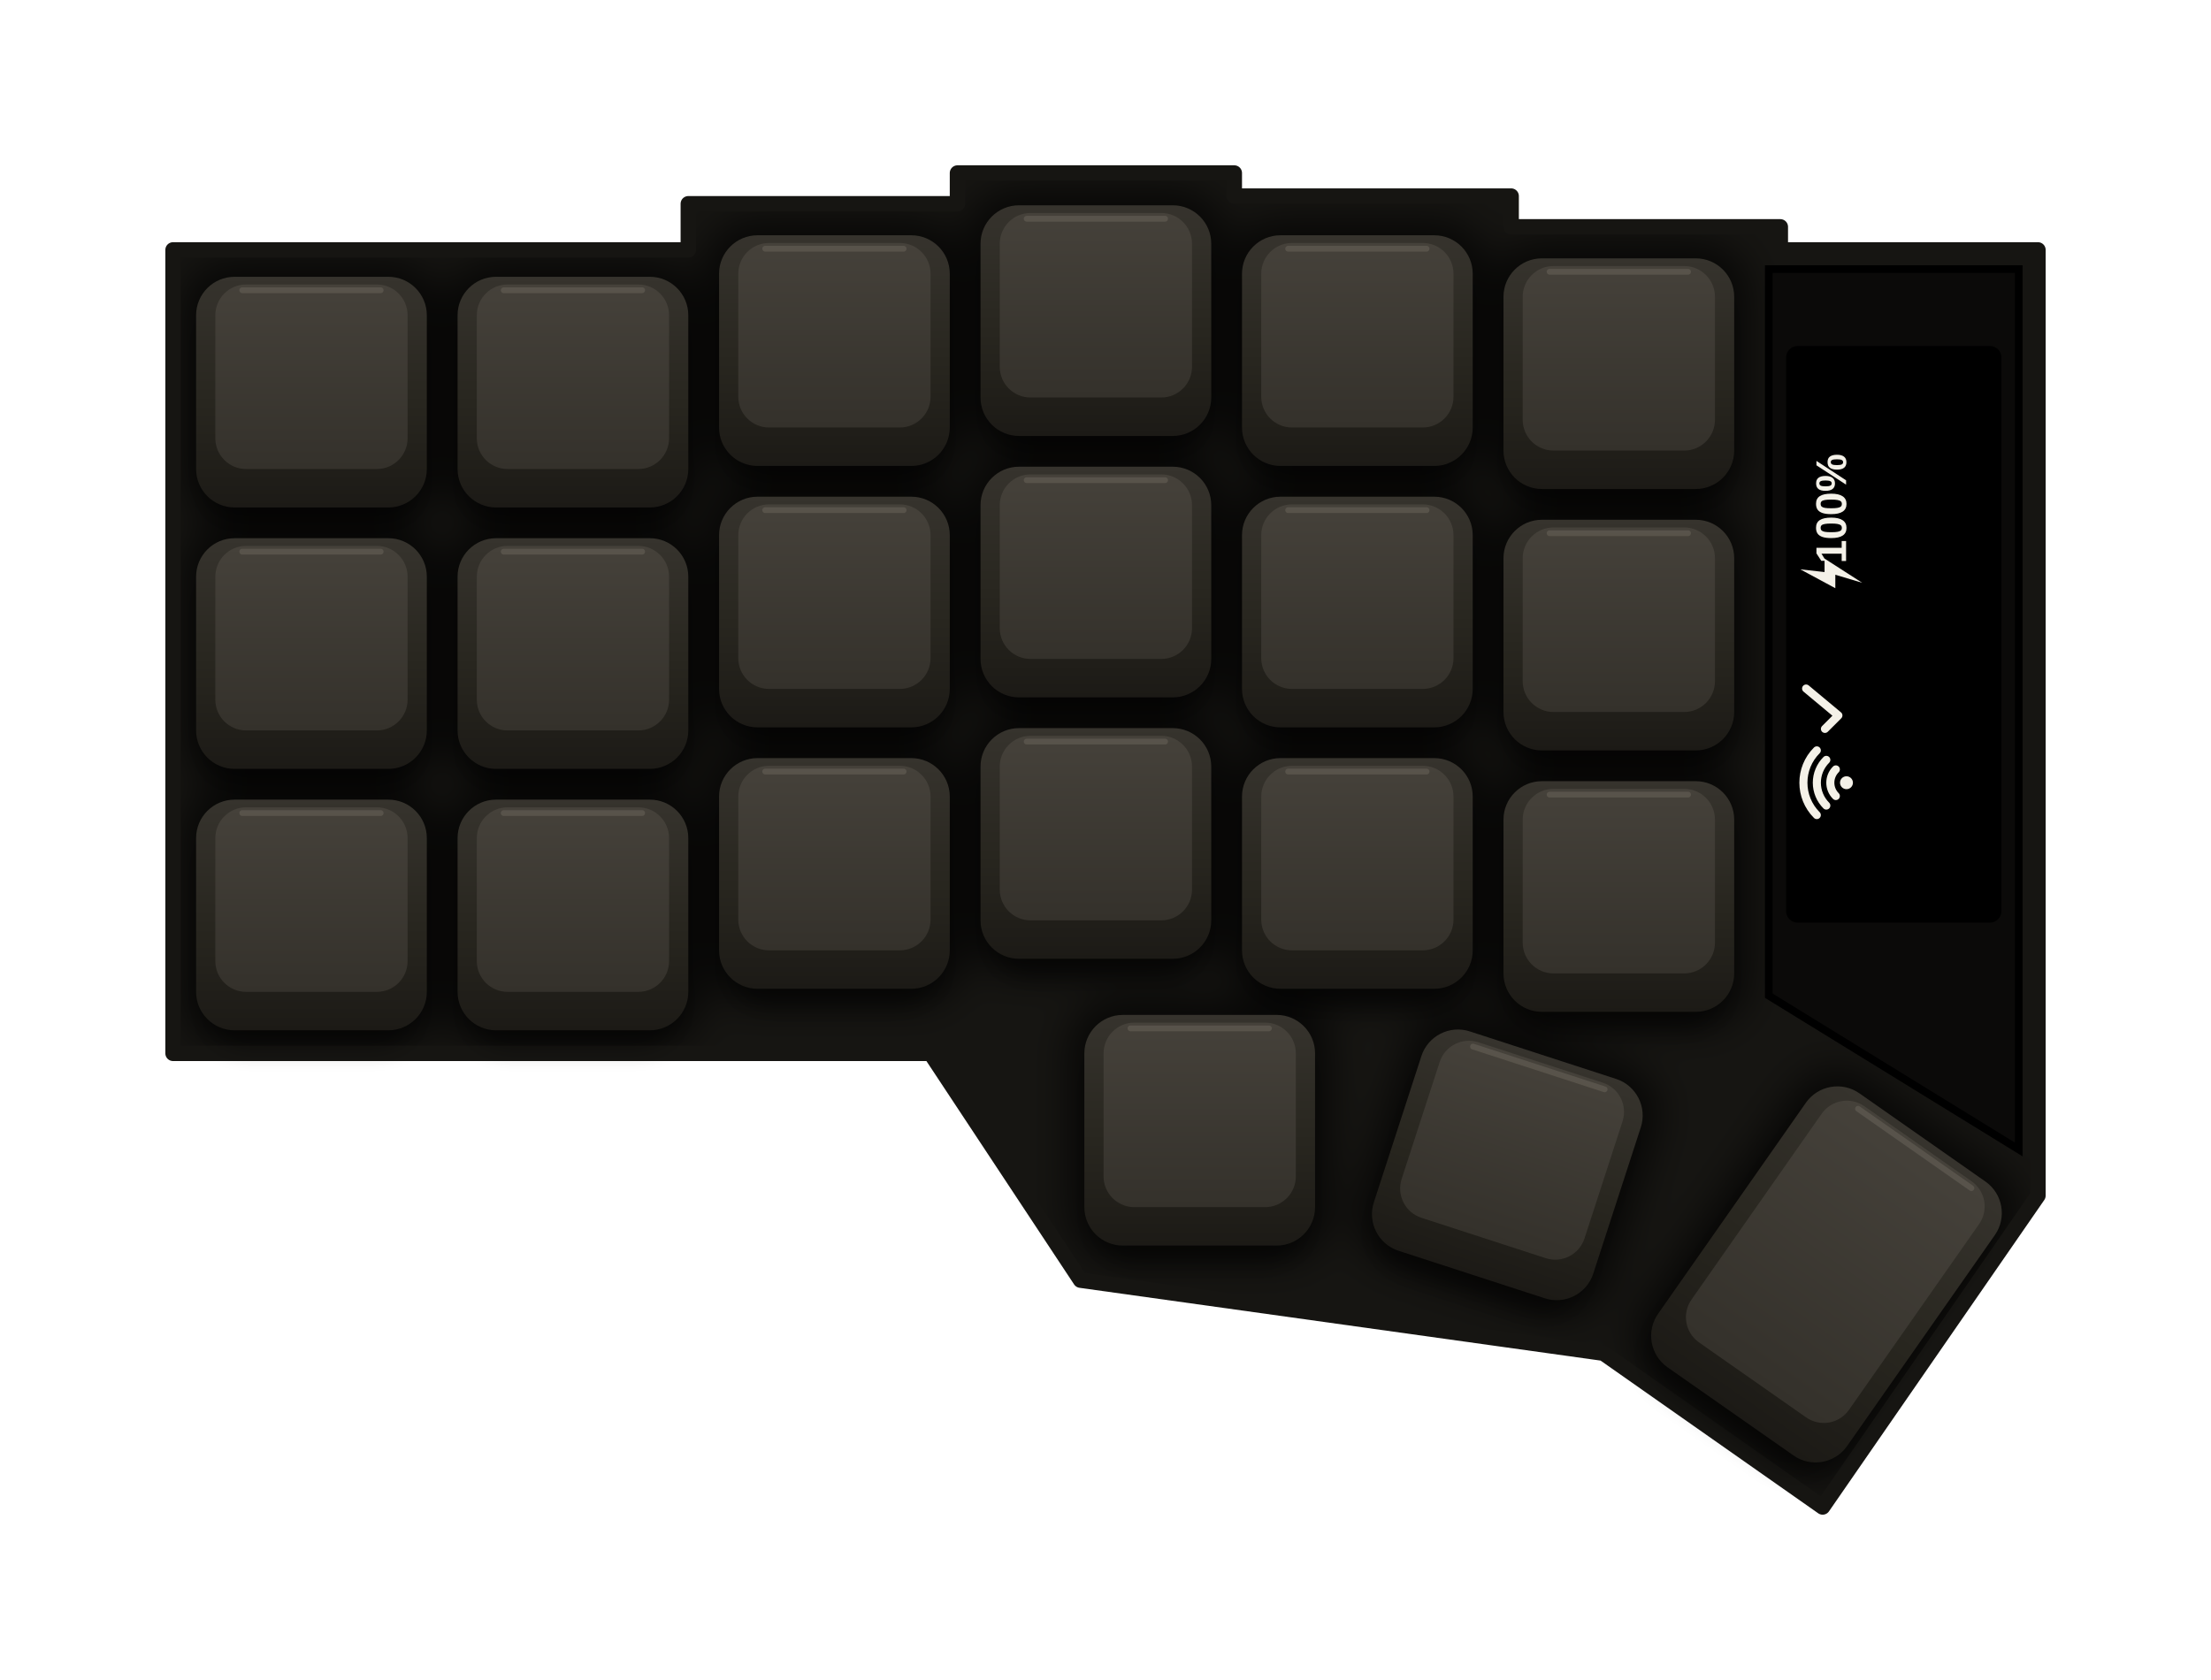
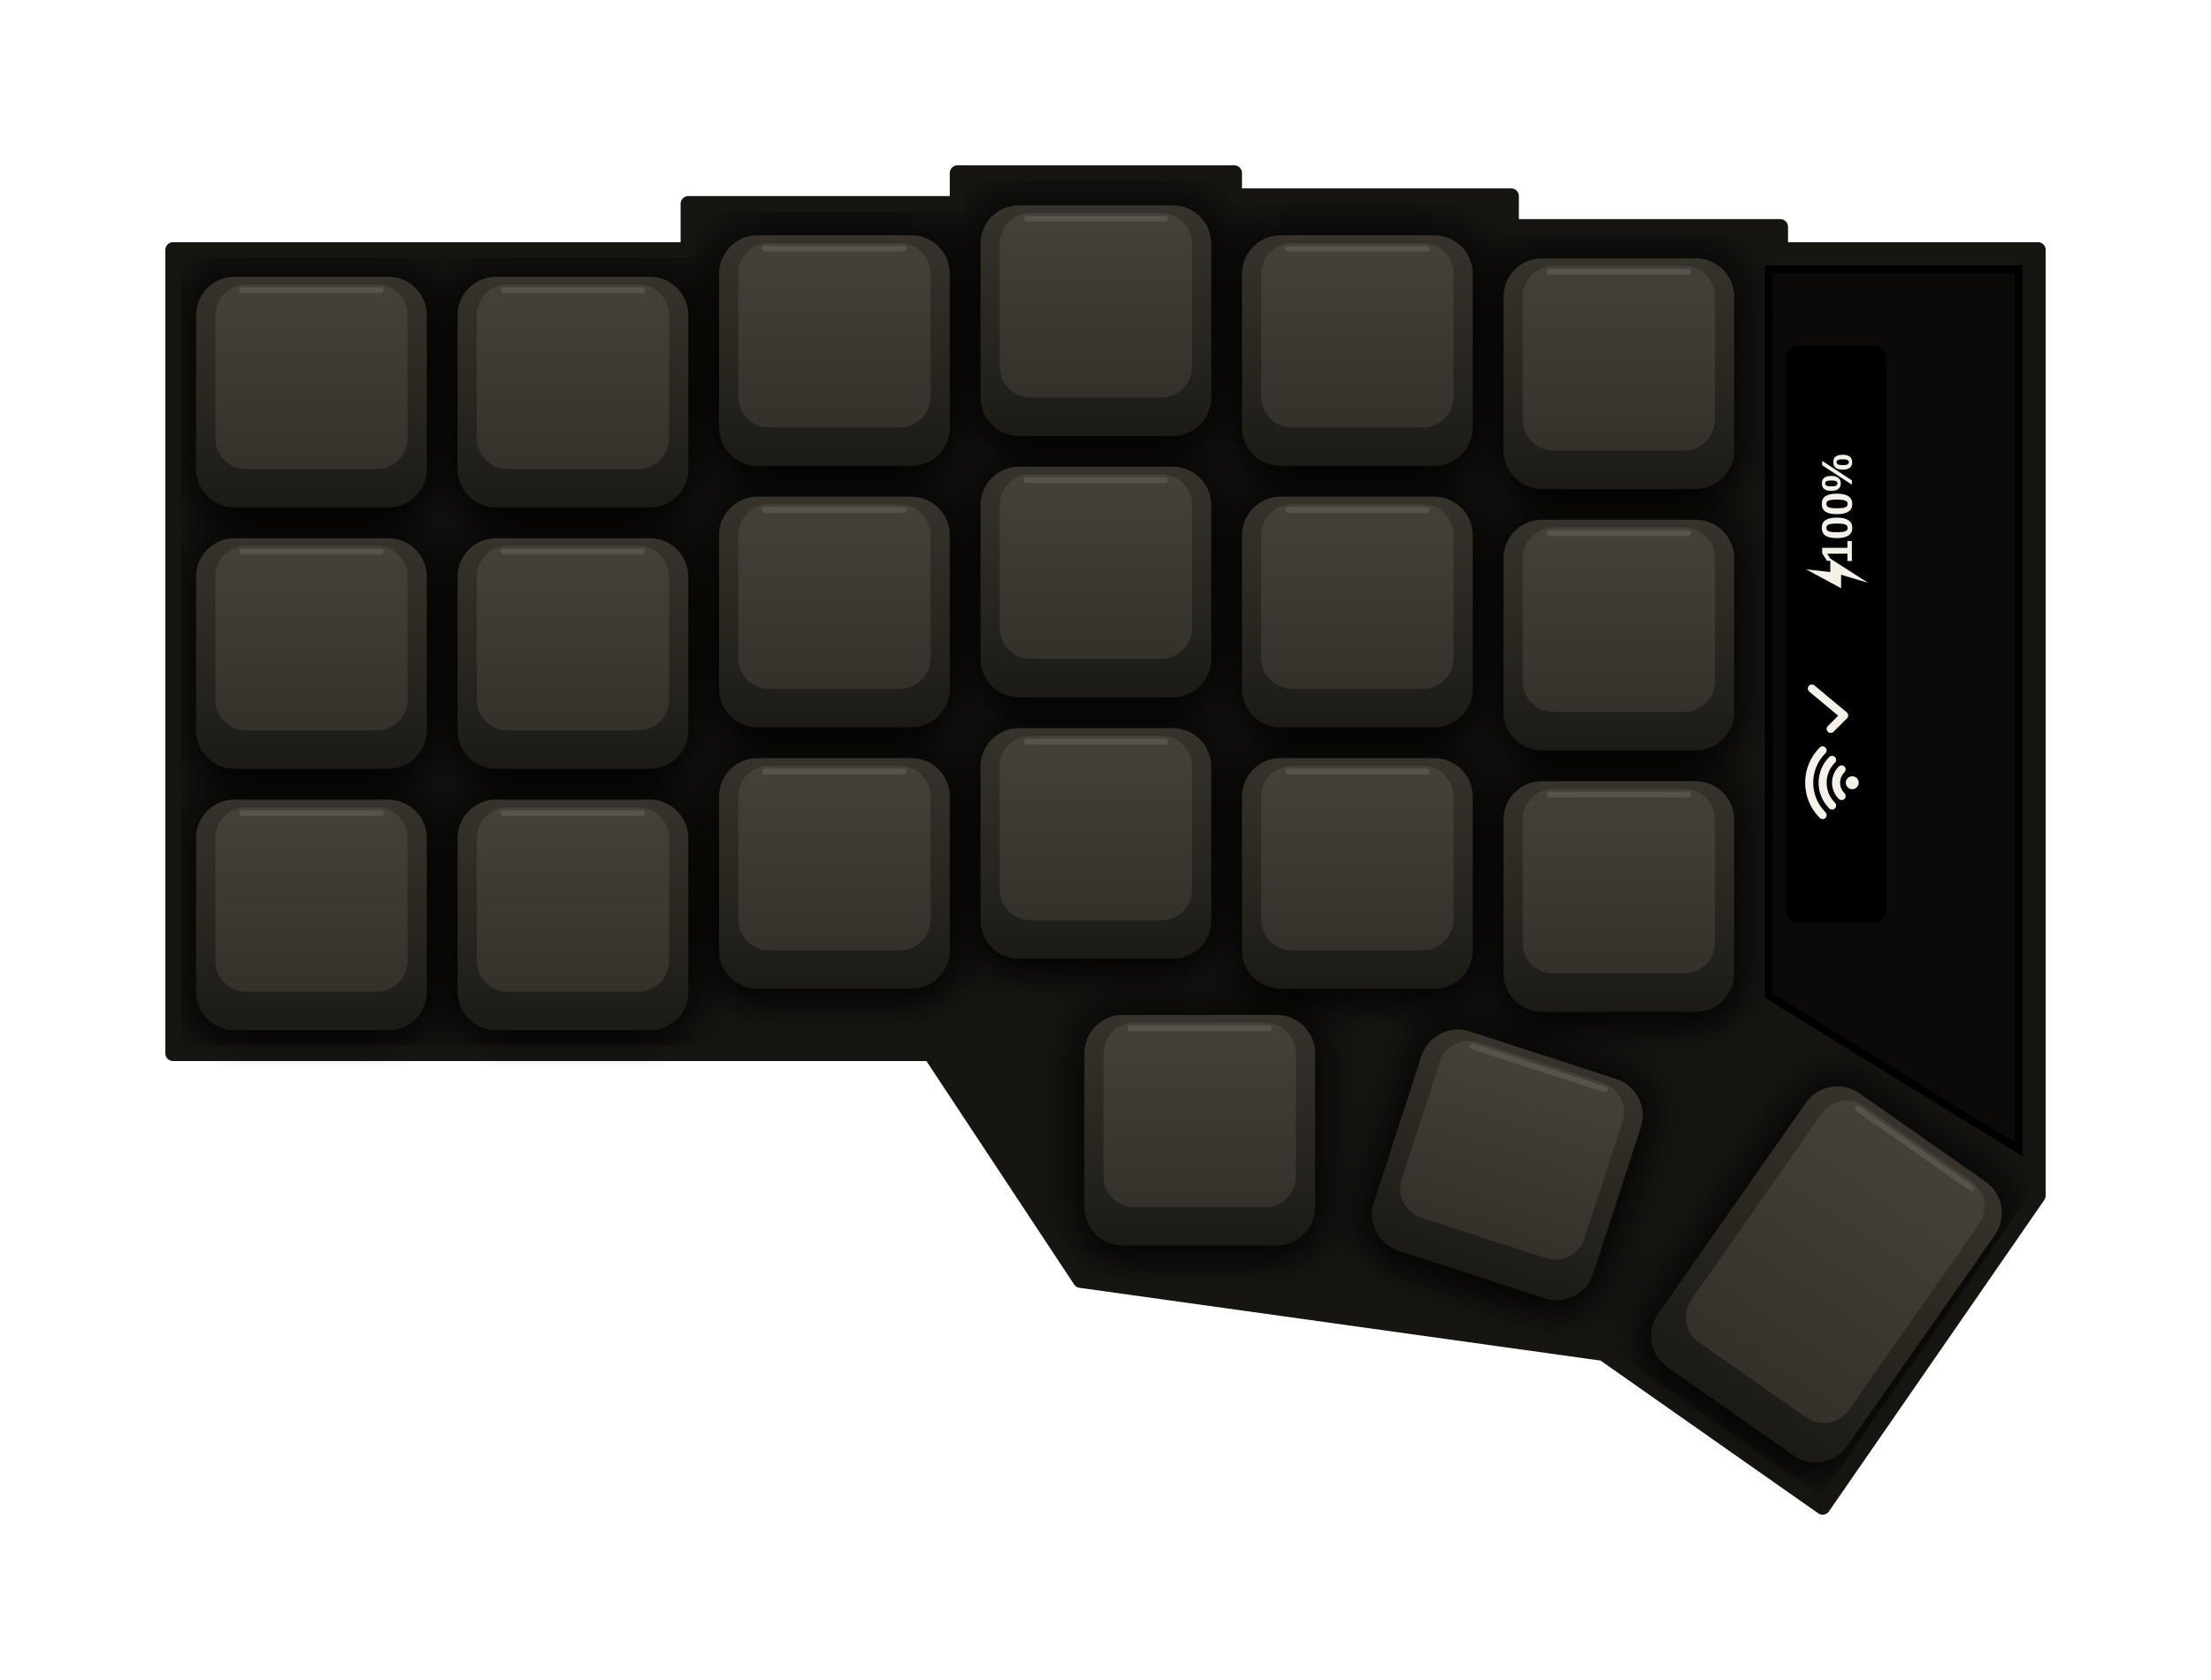
<svg xmlns="http://www.w3.org/2000/svg" viewBox="0 0 575 437" width="575" height="437">
  <defs>
    <linearGradient id="falda" x1="0" y1="0" x2="0" y2="1">
      <stop offset="0" stop-color="#36332d" />
      <stop offset="0.55" stop-color="#28261f" />
      <stop offset="1" stop-color="#1c1a16" />
    </linearGradient>
    <linearGradient id="cara" x1="0" y1="0" x2="0" y2="1">
      <stop offset="0" stop-color="#45413a" />
      <stop offset="1" stop-color="#34312b" />
    </linearGradient>
    <filter id="luz" x="-20%" y="-20%" width="140%" height="140%">
      <feGaussianBlur stdDeviation="5" />
    </filter>
    <filter id="sombra" x="-10%" y="-10%" width="120%" height="120%">
      <feGaussianBlur stdDeviation="3" />
    </filter>
    <clipPath id="dentro-placa">
      <polygon points="198,93 270,93 270,99 342,99 342,107 412,107 412,113 479,113 479,359 423,440 366,400 230,381 191,322 -6,322 -6,113 128,113 128,101 198,101" />
    </clipPath>
    <filter id="brillo" x="-60%" y="-60%" width="220%" height="220%">
      <feGaussianBlur stdDeviation="10" />
    </filter>
  </defs>
  <g transform="translate(51 -48)">
    <polygon points="198,93 270,93 270,99 342,99 342,107 412,107 412,113 479,113 479,359 423,440 366,400 230,381 191,322 -6,322 -6,113 128,113 128,101 198,101" fill="#161512" />
    <g clip-path="url(#dentro-placa)">
      <g opacity="0.65" filter="url(#luz)">
        <rect x="336" y="111.2" width="68" height="68" rx="13">
          <animate attributeName="fill" values="#e61919;#e6e619;#19e619;#19e6e6;#1919e6;#e619e6;#e61919" dur="6s" begin="-1.35s" repeatCount="indefinite" />
        </rect>
        <rect x="268" y="105.2" width="68" height="68" rx="13">
          <animate attributeName="fill" values="#e61919;#e6e619;#19e619;#19e6e6;#1919e6;#e619e6;#e61919" dur="6s" begin="-2.19s" repeatCount="indefinite" />
        </rect>
        <rect x="200" y="97.4" width="68" height="68" rx="13">
          <animate attributeName="fill" values="#e61919;#e6e619;#19e619;#19e6e6;#1919e6;#e619e6;#e61919" dur="6s" begin="-3.03s" repeatCount="indefinite" />
        </rect>
        <rect x="132" y="105.2" width="68" height="68" rx="13">
          <animate attributeName="fill" values="#e61919;#e6e619;#19e619;#19e6e6;#1919e6;#e619e6;#e61919" dur="6s" begin="-3.87s" repeatCount="indefinite" />
        </rect>
        <rect x="64" y="116" width="68" height="68" rx="13">
          <animate attributeName="fill" values="#e61919;#e6e619;#19e619;#19e6e6;#1919e6;#e619e6;#e61919" dur="6s" begin="-4.71s" repeatCount="indefinite" />
        </rect>
        <rect x="-4" y="116" width="68" height="68" rx="13">
          <animate attributeName="fill" values="#e61919;#e6e619;#19e619;#19e6e6;#1919e6;#e619e6;#e61919" dur="6s" begin="-5.55s" repeatCount="indefinite" />
        </rect>
        <rect x="336" y="179.2" width="68" height="68" rx="13">
          <animate attributeName="fill" values="#e61919;#e6e619;#19e619;#19e6e6;#1919e6;#e619e6;#e61919" dur="6s" begin="-1.35s" repeatCount="indefinite" />
        </rect>
        <rect x="268" y="173.2" width="68" height="68" rx="13">
          <animate attributeName="fill" values="#e61919;#e6e619;#19e619;#19e6e6;#1919e6;#e619e6;#e61919" dur="6s" begin="-2.19s" repeatCount="indefinite" />
        </rect>
        <rect x="200" y="165.4" width="68" height="68" rx="13">
          <animate attributeName="fill" values="#e61919;#e6e619;#19e619;#19e6e6;#1919e6;#e619e6;#e61919" dur="6s" begin="-3.03s" repeatCount="indefinite" />
        </rect>
        <rect x="132" y="173.2" width="68" height="68" rx="13">
          <animate attributeName="fill" values="#e61919;#e6e619;#19e619;#19e6e6;#1919e6;#e619e6;#e61919" dur="6s" begin="-3.87s" repeatCount="indefinite" />
        </rect>
        <rect x="64" y="184" width="68" height="68" rx="13">
          <animate attributeName="fill" values="#e61919;#e6e619;#19e619;#19e6e6;#1919e6;#e619e6;#e61919" dur="6s" begin="-4.71s" repeatCount="indefinite" />
        </rect>
        <rect x="-4" y="184" width="68" height="68" rx="13">
          <animate attributeName="fill" values="#e61919;#e6e619;#19e619;#19e6e6;#1919e6;#e619e6;#e61919" dur="6s" begin="-5.55s" repeatCount="indefinite" />
        </rect>
        <rect x="336" y="247.2" width="68" height="68" rx="13">
          <animate attributeName="fill" values="#e61919;#e6e619;#19e619;#19e6e6;#1919e6;#e619e6;#e61919" dur="6s" begin="-1.35s" repeatCount="indefinite" />
        </rect>
        <rect x="268" y="241.2" width="68" height="68" rx="13">
          <animate attributeName="fill" values="#e61919;#e6e619;#19e619;#19e6e6;#1919e6;#e619e6;#e61919" dur="6s" begin="-2.19s" repeatCount="indefinite" />
        </rect>
        <rect x="200" y="233.4" width="68" height="68" rx="13">
          <animate attributeName="fill" values="#e61919;#e6e619;#19e619;#19e6e6;#1919e6;#e619e6;#e61919" dur="6s" begin="-3.03s" repeatCount="indefinite" />
        </rect>
        <rect x="132" y="241.2" width="68" height="68" rx="13">
          <animate attributeName="fill" values="#e61919;#e6e619;#19e619;#19e6e6;#1919e6;#e619e6;#e61919" dur="6s" begin="-3.87s" repeatCount="indefinite" />
        </rect>
        <rect x="64" y="252" width="68" height="68" rx="13">
          <animate attributeName="fill" values="#e61919;#e6e619;#19e619;#19e6e6;#1919e6;#e619e6;#e61919" dur="6s" begin="-4.71s" repeatCount="indefinite" />
        </rect>
        <rect x="-4" y="252" width="68" height="68" rx="13">
          <animate attributeName="fill" values="#e61919;#e6e619;#19e619;#19e6e6;#1919e6;#e619e6;#e61919" dur="6s" begin="-5.55s" repeatCount="indefinite" />
        </rect>
        <g transform="rotate(35.00 424 379.5)">
          <rect x="390" y="332" width="68" height="95" rx="13">
            <animate attributeName="fill" values="#e61919;#e6e619;#19e619;#19e6e6;#1919e6;#e619e6;#e61919" dur="6s" begin="-0.68s" repeatCount="indefinite" />
          </rect>
        </g>
        <g transform="rotate(18.00 341 351)">
          <rect x="307" y="317" width="68" height="68" rx="13">
            <animate attributeName="fill" values="#e61919;#e6e619;#19e619;#19e6e6;#1919e6;#e619e6;#e61919" dur="6s" begin="-1.71s" repeatCount="indefinite" />
          </rect>
        </g>
        <rect x="227" y="308" width="68" height="68" rx="13">
          <animate attributeName="fill" values="#e61919;#e6e619;#19e619;#19e6e6;#1919e6;#e619e6;#e61919" dur="6s" begin="-2.70s" repeatCount="indefinite" />
        </rect>
      </g>
    </g>
    <polygon points="198,93 270,93 270,99 342,99 342,107 412,107 412,113 479,113 479,359 423,440 366,400 230,381 191,322 -6,322 -6,113 128,113 128,101 198,101" fill="none" stroke="#161512" stroke-width="4" stroke-linejoin="round" />
    <g fill="#000" opacity="0.45" filter="url(#sombra)">
      <rect x="342" y="121.2" width="56" height="58" rx="11" />
      <rect x="274" y="115.2" width="56" height="58" rx="11" />
      <rect x="206" y="107.4" width="56" height="58" rx="11" />
      <rect x="138" y="115.2" width="56" height="58" rx="11" />
      <rect x="70" y="126" width="56" height="58" rx="11" />
      <rect x="2" y="126" width="56" height="58" rx="11" />
      <rect x="342" y="189.2" width="56" height="58" rx="11" />
      <rect x="274" y="183.2" width="56" height="58" rx="11" />
      <rect x="206" y="175.4" width="56" height="58" rx="11" />
      <rect x="138" y="183.2" width="56" height="58" rx="11" />
      <rect x="70" y="194" width="56" height="58" rx="11" />
      <rect x="2" y="194" width="56" height="58" rx="11" />
      <rect x="342" y="257.2" width="56" height="58" rx="11" />
      <rect x="274" y="251.2" width="56" height="58" rx="11" />
      <rect x="206" y="243.4" width="56" height="58" rx="11" />
      <rect x="138" y="251.2" width="56" height="58" rx="11" />
      <rect x="70" y="262" width="56" height="58" rx="11" />
      <rect x="2" y="262" width="56" height="58" rx="11" />
      <g transform="rotate(35.00 424 379.5)">
        <rect x="396" y="342" width="56" height="85" rx="11" />
      </g>
      <g transform="rotate(18.00 341 351)">
        <rect x="313" y="327" width="56" height="58" rx="11" />
      </g>
      <rect x="233" y="318" width="56" height="58" rx="11" />
    </g>
    <rect x="340" y="115.2" width="60" height="60" rx="10" fill="url(#falda)" />
    <rect x="345" y="117.2" width="50" height="48" rx="8" fill="url(#cara)" />
    <path d="M352 118.7 H388" stroke="#6b665b" stroke-width="1.5" stroke-linecap="round" opacity="0.5" />
    <rect x="272" y="109.2" width="60" height="60" rx="10" fill="url(#falda)" />
    <rect x="277" y="111.2" width="50" height="48" rx="8" fill="url(#cara)" />
    <path d="M284 112.7 H320" stroke="#6b665b" stroke-width="1.5" stroke-linecap="round" opacity="0.5" />
    <rect x="204" y="101.4" width="60" height="60" rx="10" fill="url(#falda)" />
    <rect x="209" y="103.4" width="50" height="48" rx="8" fill="url(#cara)" />
    <path d="M216 104.9 H252" stroke="#6b665b" stroke-width="1.5" stroke-linecap="round" opacity="0.5" />
    <rect x="136" y="109.2" width="60" height="60" rx="10" fill="url(#falda)" />
    <rect x="141" y="111.2" width="50" height="48" rx="8" fill="url(#cara)" />
    <path d="M148 112.7 H184" stroke="#6b665b" stroke-width="1.5" stroke-linecap="round" opacity="0.5" />
    <rect x="68" y="120" width="60" height="60" rx="10" fill="url(#falda)" />
    <rect x="73" y="122" width="50" height="48" rx="8" fill="url(#cara)" />
    <path d="M80 123.5 H116" stroke="#6b665b" stroke-width="1.5" stroke-linecap="round" opacity="0.5" />
    <rect x="0" y="120" width="60" height="60" rx="10" fill="url(#falda)" />
    <rect x="5" y="122" width="50" height="48" rx="8" fill="url(#cara)" />
    <path d="M12 123.5 H48" stroke="#6b665b" stroke-width="1.5" stroke-linecap="round" opacity="0.5" />
    <rect x="340" y="183.2" width="60" height="60" rx="10" fill="url(#falda)" />
    <rect x="345" y="185.2" width="50" height="48" rx="8" fill="url(#cara)" />
    <path d="M352 186.7 H388" stroke="#6b665b" stroke-width="1.5" stroke-linecap="round" opacity="0.5" />
    <rect x="272" y="177.2" width="60" height="60" rx="10" fill="url(#falda)" />
    <rect x="277" y="179.2" width="50" height="48" rx="8" fill="url(#cara)" />
    <path d="M284 180.7 H320" stroke="#6b665b" stroke-width="1.5" stroke-linecap="round" opacity="0.5" />
    <rect x="204" y="169.4" width="60" height="60" rx="10" fill="url(#falda)" />
    <rect x="209" y="171.4" width="50" height="48" rx="8" fill="url(#cara)" />
    <path d="M216 172.9 H252" stroke="#6b665b" stroke-width="1.5" stroke-linecap="round" opacity="0.5" />
    <rect x="136" y="177.2" width="60" height="60" rx="10" fill="url(#falda)" />
    <rect x="141" y="179.2" width="50" height="48" rx="8" fill="url(#cara)" />
    <path d="M148 180.7 H184" stroke="#6b665b" stroke-width="1.5" stroke-linecap="round" opacity="0.5" />
    <rect x="68" y="188" width="60" height="60" rx="10" fill="url(#falda)" />
    <rect x="73" y="190" width="50" height="48" rx="8" fill="url(#cara)" />
    <path d="M80 191.5 H116" stroke="#6b665b" stroke-width="1.5" stroke-linecap="round" opacity="0.5" />
    <rect x="0" y="188" width="60" height="60" rx="10" fill="url(#falda)" />
    <rect x="5" y="190" width="50" height="48" rx="8" fill="url(#cara)" />
    <path d="M12 191.5 H48" stroke="#6b665b" stroke-width="1.5" stroke-linecap="round" opacity="0.5" />
    <rect x="340" y="251.2" width="60" height="60" rx="10" fill="url(#falda)" />
    <rect x="345" y="253.2" width="50" height="48" rx="8" fill="url(#cara)" />
    <path d="M352 254.7 H388" stroke="#6b665b" stroke-width="1.5" stroke-linecap="round" opacity="0.5" />
    <rect x="272" y="245.2" width="60" height="60" rx="10" fill="url(#falda)" />
    <rect x="277" y="247.2" width="50" height="48" rx="8" fill="url(#cara)" />
    <path d="M284 248.7 H320" stroke="#6b665b" stroke-width="1.5" stroke-linecap="round" opacity="0.5" />
    <rect x="204" y="237.4" width="60" height="60" rx="10" fill="url(#falda)" />
    <rect x="209" y="239.4" width="50" height="48" rx="8" fill="url(#cara)" />
    <path d="M216 240.9 H252" stroke="#6b665b" stroke-width="1.5" stroke-linecap="round" opacity="0.5" />
    <rect x="136" y="245.2" width="60" height="60" rx="10" fill="url(#falda)" />
    <rect x="141" y="247.2" width="50" height="48" rx="8" fill="url(#cara)" />
    <path d="M148 248.7 H184" stroke="#6b665b" stroke-width="1.5" stroke-linecap="round" opacity="0.5" />
    <rect x="68" y="256" width="60" height="60" rx="10" fill="url(#falda)" />
    <rect x="73" y="258" width="50" height="48" rx="8" fill="url(#cara)" />
    <path d="M80 259.5 H116" stroke="#6b665b" stroke-width="1.5" stroke-linecap="round" opacity="0.5" />
    <rect x="0" y="256" width="60" height="60" rx="10" fill="url(#falda)" />
    <rect x="5" y="258" width="50" height="48" rx="8" fill="url(#cara)" />
    <path d="M12 259.5 H48" stroke="#6b665b" stroke-width="1.5" stroke-linecap="round" opacity="0.5" />
    <g transform="rotate(35.00 424 379.5)">
      <rect x="394" y="336" width="60" height="87" rx="10" fill="url(#falda)" />
      <rect x="399" y="338" width="50" height="75" rx="8" fill="url(#cara)" />
      <path d="M406 339.5 H442" stroke="#6b665b" stroke-width="1.5" stroke-linecap="round" opacity="0.5" />
    </g>
    <g transform="rotate(18.00 341 351)">
      <rect x="311" y="321" width="60" height="60" rx="10" fill="url(#falda)" />
      <rect x="316" y="323" width="50" height="48" rx="8" fill="url(#cara)" />
      <path d="M323 324.5 H359" stroke="#6b665b" stroke-width="1.5" stroke-linecap="round" opacity="0.5" />
    </g>
    <rect x="231" y="312" width="60" height="60" rx="10" fill="url(#falda)" />
    <rect x="236" y="314" width="50" height="48" rx="8" fill="url(#cara)" />
    <path d="M243 315.5 H279" stroke="#6b665b" stroke-width="1.5" stroke-linecap="round" opacity="0.5" />
    <polygon points="409,118 474,118 474,347 409,307" fill="#0b0a09" stroke="#000" stroke-width="2" />
    <g transform="matrix(0 -1 1 0 413.5 288)">
-       <rect x="0" y="0" width="150" height="56" rx="3" fill="#000" />
-       <g transform="translate(23.8 -6) scale(0.7)">
+       <rect x="0" y="0" width="150" height="26" rx="3" fill="#000" />
+       <g transform="translate(23.8 -4.5) scale(0.7)">
        <circle cx="18" cy="31" r="2.4" fill="#f4f1e8" />
        <path d="M13.05 27.05 A7 7 0 0 1 22.95 27.05" fill="none" stroke="#f4f1e8" stroke-width="3" stroke-linecap="round" />
        <path d="M9.51 23.51 A12 12 0 0 1 26.49 23.51" fill="none" stroke="#f4f1e8" stroke-width="3" stroke-linecap="round" />
        <path d="M5.98 19.98 A17 17 0 0 1 30.02 19.98" fill="none" stroke="#f4f1e8" stroke-width="3" stroke-linecap="round" />
        <path d="M38 23 L43 28 L53 16" fill="none" stroke="#f4f1e8" stroke-width="3" stroke-linecap="round" stroke-linejoin="round" />
      </g>
-       <g transform="translate(21.2 -4) scale(0.7)">
+       <g transform="translate(21.2 -2.5) scale(0.7)">
        <path d="M101 11 L94 24 H99 L96 34 L105 20 H100 Z" fill="#f4f1e8" />
        <text x="144" y="28" text-anchor="end" font-family="Montserrat, Arial, Helvetica, sans-serif" font-weight="bold" font-size="16" fill="#f4f1e8">100%</text>
      </g>
    </g>
  </g>
</svg>
